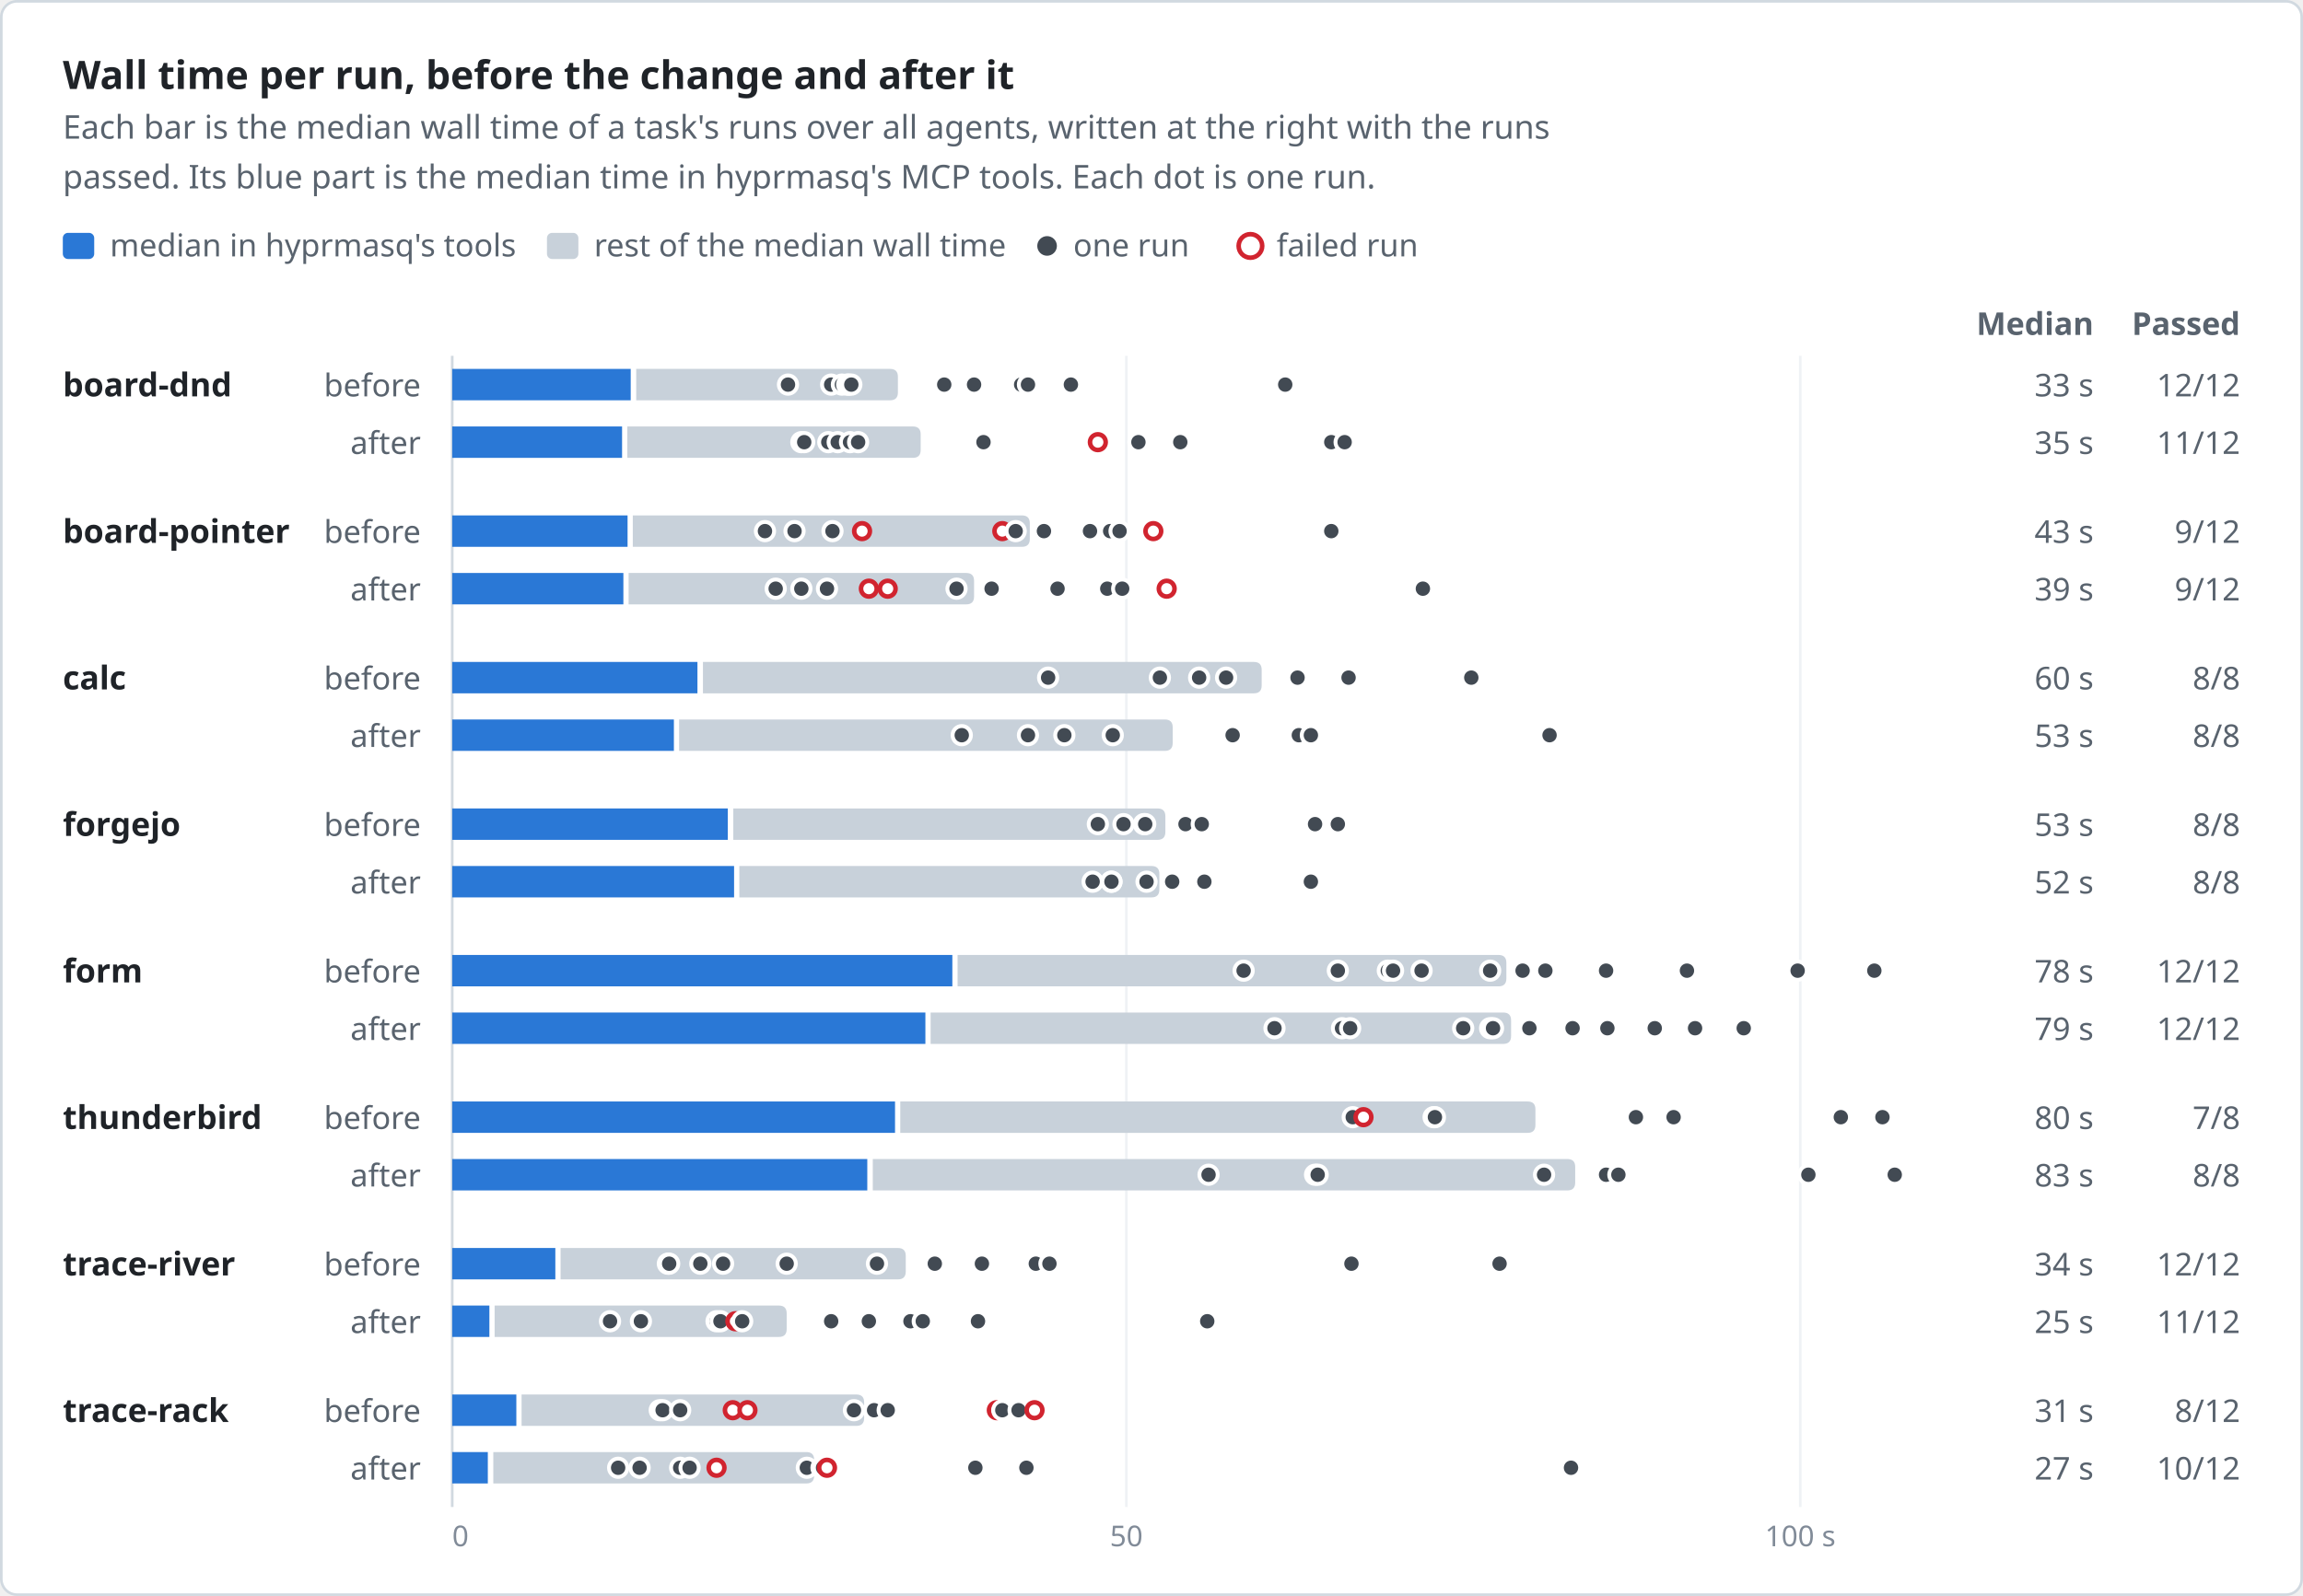
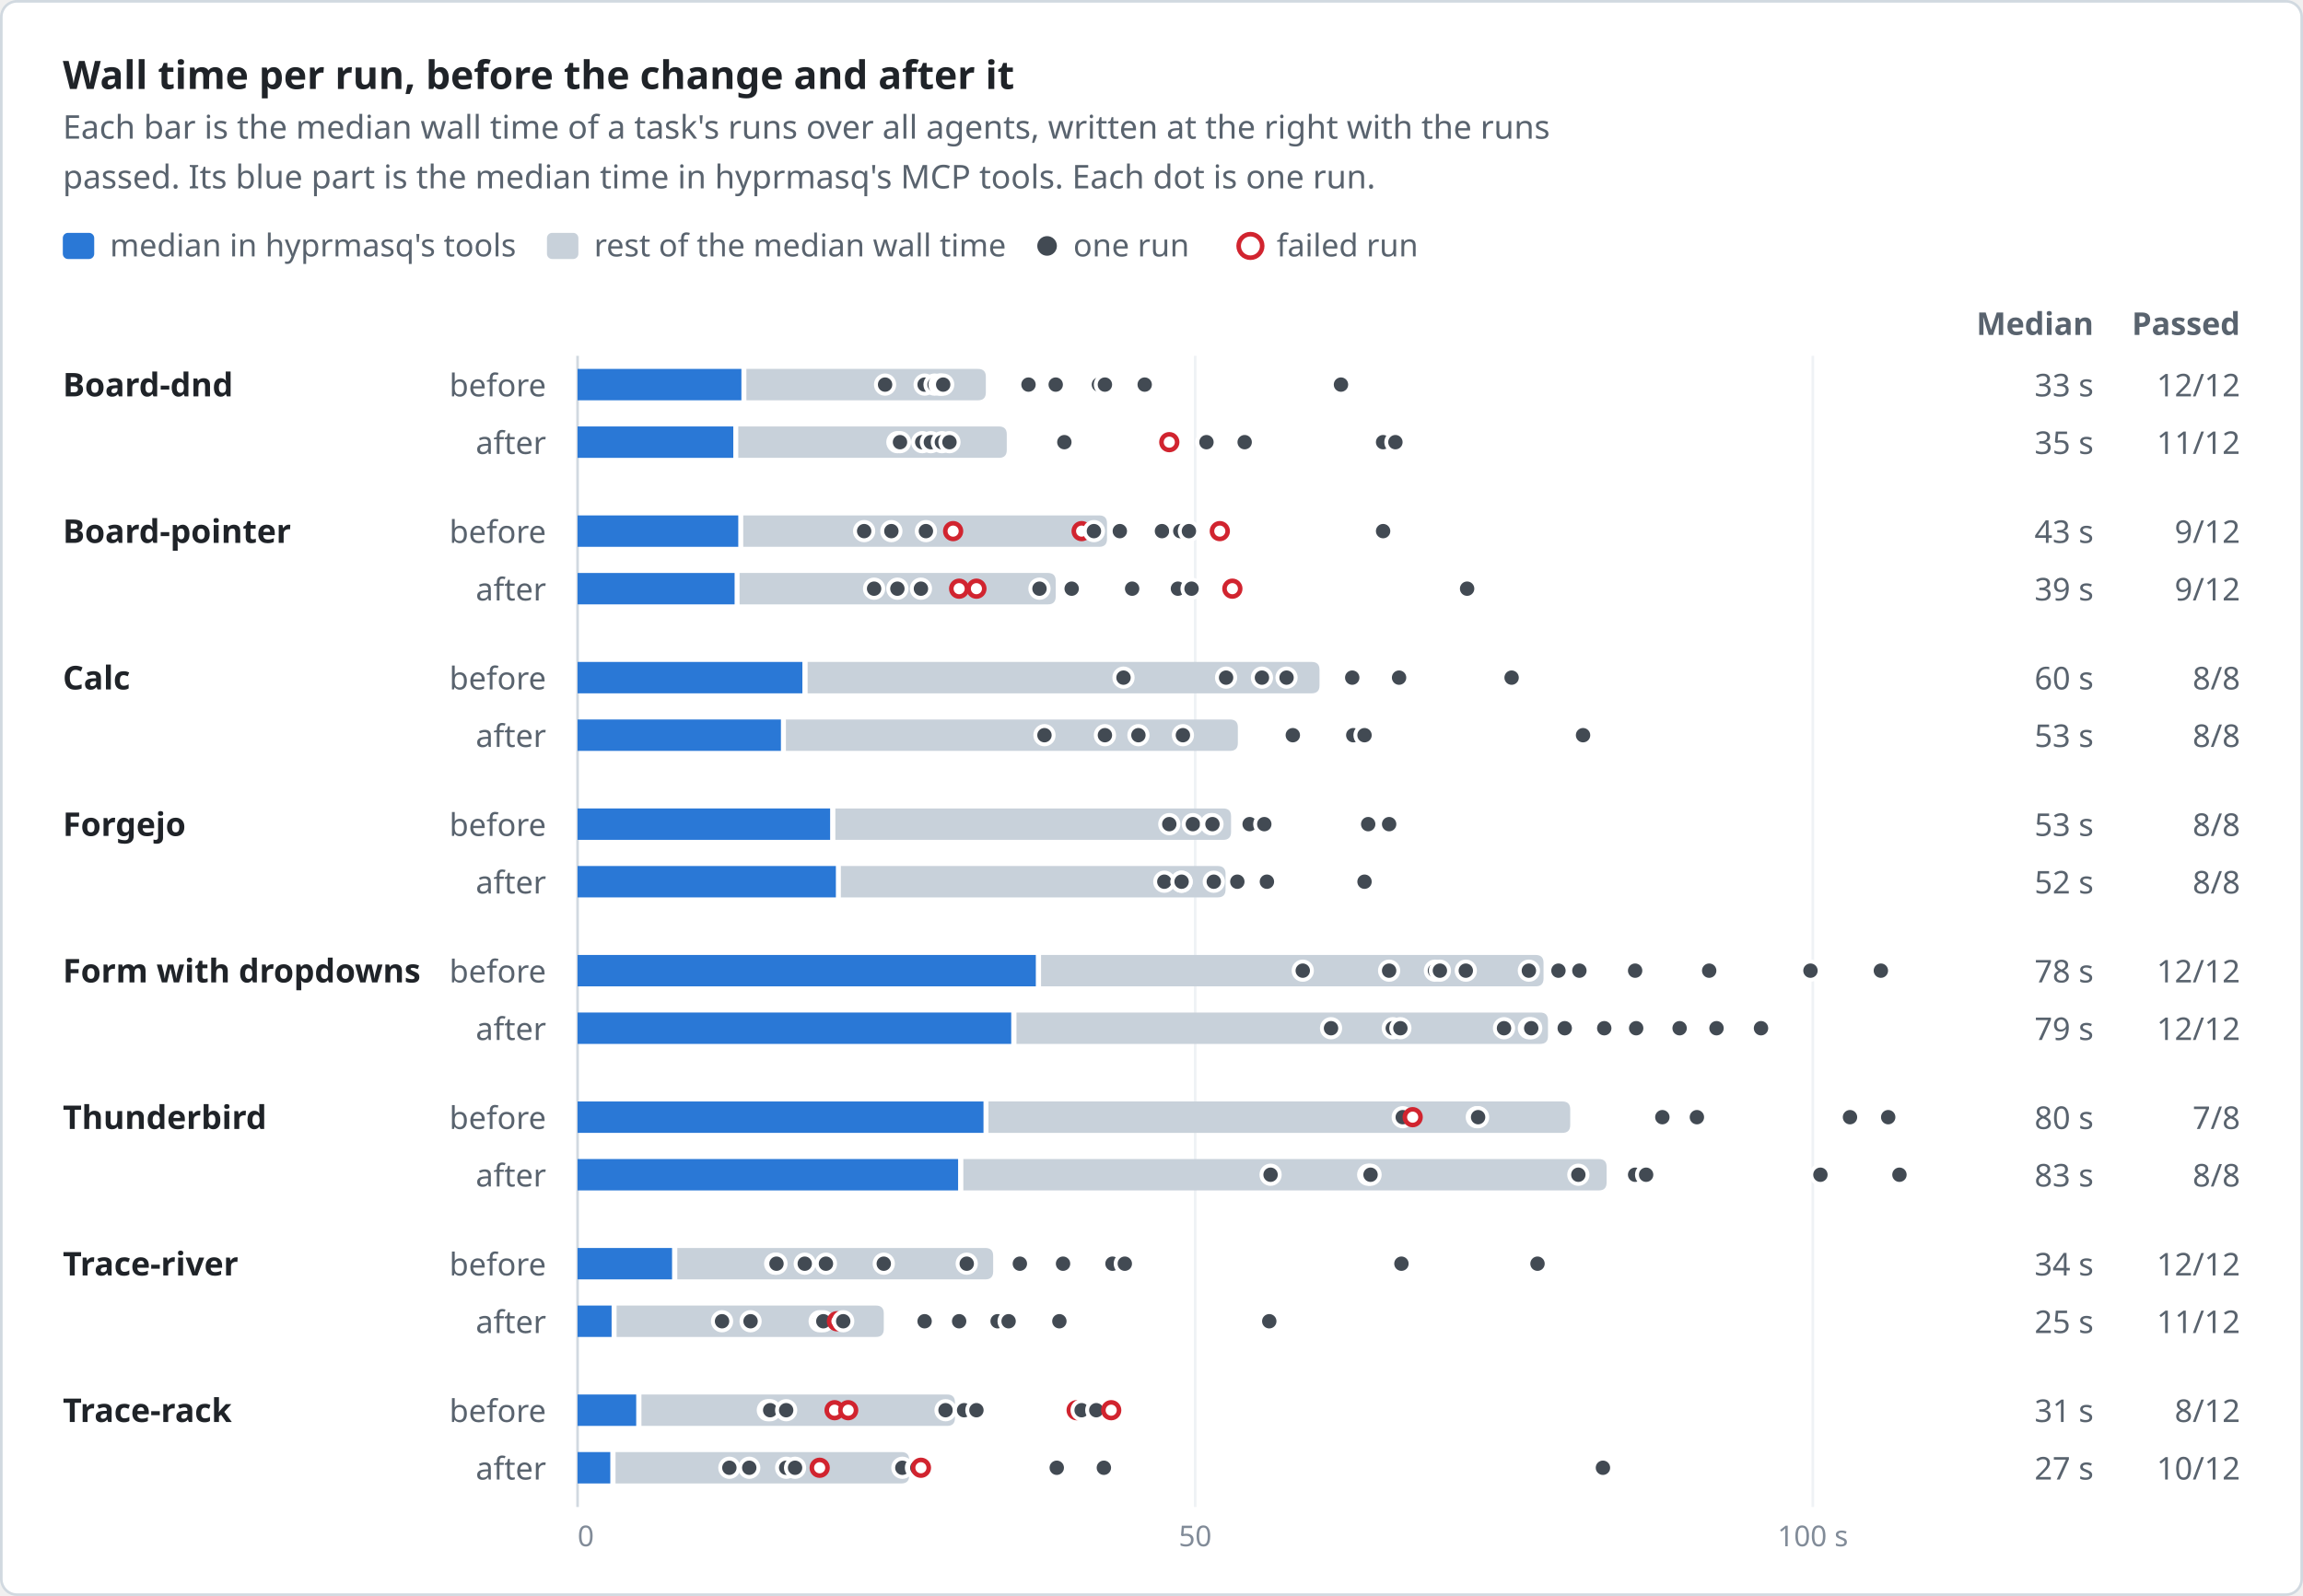
<svg xmlns="http://www.w3.org/2000/svg" width="880" height="610" viewBox="0 0 880 610" role="img" aria-label="Wall time per run of each task before the change and after it: the median over all agents, with the median time in hyprmasq's tools inside it, a dot per run, and the runs passed.">
  <style>text{font-family:-apple-system, BlinkMacSystemFont, "Segoe UI", "Noto Sans", Helvetica, Arial, sans-serif;font-variant-numeric:tabular-nums}.t{fill:#1f2328}.t2{fill:#59636e}.m{fill:#818b98}.bg{fill:#ffffff;stroke:#d1d9e0}.grid{stroke:#eff2f5;stroke-width:1}.axis{stroke:#d1d9e0;stroke-width:1}.tools{fill:#2a78d6}.out{fill:#c8d1da}.dot{fill:#424a53;stroke:#ffffff;stroke-width:1.5}.miss{fill:#ffffff;stroke:#d1242f;stroke-width:1.75}.pass{fill:#1a7f37}.fail{fill:#ffffff;stroke:#d1242f;stroke-width:1.75}.cut{stroke:#ffffff;stroke-width:2}.s0{fill:#2a78d6}.s1{fill:#eb6834}.s2{fill:#1baf7a}.s3{fill:#eda100}.s4{fill:#e87ba4}.s5{fill:#008300}.s6{fill:#6250d6}.s7{fill:#e34948}</style>
  <rect x="0.5" y="0.5" width="879" height="609" rx="6" class="bg" />
  <text x="24" y="34" class="t" font-size="15" font-weight="600">Wall time per run, before the change and after it</text>
  <text x="24" y="53" class="t2" font-size="12.5">Each bar is the median wall time of a task's runs over all agents, written at the right with the runs</text>
  <text x="24" y="72" class="t2" font-size="12.5">passed. Its blue part is the median time in hyprmasq's MCP tools. Each dot is one run.</text>
  <rect x="24" y="89" width="12" height="10" class="tools" rx="2" />
  <text x="42" y="98" class="t2" font-size="12">median in hyprmasq's tools</text>
  <rect x="209" y="89" width="12" height="10" class="out" rx="2" />
  <text x="227" y="98" class="t2" font-size="12">rest of the median wall time</text>
  <circle cx="400.1" cy="94" r="4.5" class="dot" />
  <text x="410.1" y="98" class="t2" font-size="12">one run</text>
  <circle cx="477.8" cy="94" r="4.5" class="miss" />
  <text x="487.8" y="98" class="t2" font-size="12">failed run</text>
  <text x="800" y="128" class="t2" font-size="12" text-anchor="end" font-weight="600">Median</text>
  <text x="856" y="128" class="t2" font-size="12" text-anchor="end" font-weight="600">Passed</text>
-   <line x1="172.8" y1="136" x2="172.8" y2="576" class="axis" />
-   <text x="172.8" y="591" class="m" font-size="11">0</text>
-   <line x1="430.4" y1="136" x2="430.4" y2="576" class="grid" />
-   <text x="430.4" y="591" class="m" font-size="11" text-anchor="middle">50</text>
-   <line x1="687.9" y1="136" x2="687.9" y2="576" class="grid" />
-   <text x="687.9" y="591" class="m" font-size="11" text-anchor="middle">100 s</text>
-   <text x="24" y="151.5" class="t" font-size="12.5" font-weight="600">board-dnd</text>
-   <text x="160.8" y="151.5" class="t2" font-size="12" text-anchor="end">before</text>
-   <rect x="172.8" y="141" width="68.2" height="12" class="tools" />
-   <path d="M243.1 141H340.1Q343.1 141 343.1 144V150Q343.1 153 340.1 153H243.1Z" class="out" />
-   <circle cx="301.1" cy="147" r="3.5" class="dot" />
-   <circle cx="317.6" cy="147" r="3.5" class="dot" />
-   <circle cx="321.7" cy="147" r="3.5" class="dot" />
-   <circle cx="323.7" cy="147" r="3.5" class="dot" />
-   <circle cx="324.3" cy="147" r="3.5" class="dot" />
-   <circle cx="325.3" cy="147" r="3.5" class="dot" />
-   <circle cx="360.8" cy="147" r="3.5" class="dot" />
-   <circle cx="372.2" cy="147" r="3.5" class="dot" />
-   <circle cx="390.2" cy="147" r="3.5" class="dot" />
-   <circle cx="392.8" cy="147" r="3.5" class="dot" />
-   <circle cx="409.2" cy="147" r="3.5" class="dot" />
-   <circle cx="491.1" cy="147" r="3.5" class="dot" />
+   <line x1="220.7" y1="136" x2="220.7" y2="576" class="axis" />
+   <text x="220.7" y="591" class="m" font-size="11">0</text>
+   <line x1="456.7" y1="136" x2="456.7" y2="576" class="grid" />
+   <text x="456.7" y="591" class="m" font-size="11" text-anchor="middle">50</text>
+   <line x1="692.7" y1="136" x2="692.7" y2="576" class="grid" />
+   <text x="692.7" y="591" class="m" font-size="11" text-anchor="middle">100 s</text>
+   <text x="24" y="151.5" class="t" font-size="12.5" font-weight="600">Board-dnd</text>
+   <text x="208.7" y="151.5" class="t2" font-size="12" text-anchor="end">before</text>
+   <rect x="220.7" y="141" width="62.6" height="12" class="tools" />
+   <path d="M285.2 141H373.7Q376.7 141 376.7 144V150Q376.7 153 373.7 153H285.2Z" class="out" />
+   <circle cx="338.2" cy="147" r="3.5" class="dot" />
+   <circle cx="353.3" cy="147" r="3.5" class="dot" />
+   <circle cx="357.1" cy="147" r="3.5" class="dot" />
+   <circle cx="359" cy="147" r="3.5" class="dot" />
+   <circle cx="359.5" cy="147" r="3.5" class="dot" />
+   <circle cx="360.4" cy="147" r="3.5" class="dot" />
+   <circle cx="393" cy="147" r="3.5" class="dot" />
+   <circle cx="403.4" cy="147" r="3.5" class="dot" />
+   <circle cx="419.9" cy="147" r="3.5" class="dot" />
+   <circle cx="422.2" cy="147" r="3.5" class="dot" />
+   <circle cx="437.4" cy="147" r="3.5" class="dot" />
+   <circle cx="512.4" cy="147" r="3.5" class="dot" />
  <text x="800" y="151.5" class="t2" font-size="12" text-anchor="end">33 s</text>
  <text x="856" y="151.5" class="t2" font-size="12" text-anchor="end">12/12</text>
-   <text x="160.8" y="173.5" class="t2" font-size="12" text-anchor="end">after</text>
-   <rect x="172.8" y="163" width="64.9" height="12" class="tools" />
-   <path d="M239.7 163H348.8Q351.8 163 351.8 166V172Q351.8 175 348.8 175H239.7Z" class="out" />
-   <circle cx="306.2" cy="169" r="3.5" class="dot" />
-   <circle cx="307.3" cy="169" r="3.5" class="dot" />
-   <circle cx="316.5" cy="169" r="3.5" class="dot" />
-   <circle cx="320.1" cy="169" r="3.5" class="dot" />
-   <circle cx="324.8" cy="169" r="3.5" class="dot" />
-   <circle cx="327.9" cy="169" r="3.5" class="dot" />
-   <circle cx="375.8" cy="169" r="3.5" class="dot" />
-   <circle cx="419.5" cy="169" r="3" class="miss" />
-   <circle cx="435" cy="169" r="3.5" class="dot" />
-   <circle cx="451" cy="169" r="3.5" class="dot" />
-   <circle cx="508.7" cy="169" r="3.5" class="dot" />
-   <circle cx="513.8" cy="169" r="3.5" class="dot" />
+   <text x="208.7" y="173.5" class="t2" font-size="12" text-anchor="end">after</text>
+   <rect x="220.7" y="163" width="59.5" height="12" class="tools" />
+   <path d="M282.1 163H381.7Q384.7 163 384.7 166V172Q384.7 175 381.7 175H282.1Z" class="out" />
+   <circle cx="342.9" cy="169" r="3.5" class="dot" />
+   <circle cx="343.9" cy="169" r="3.5" class="dot" />
+   <circle cx="352.4" cy="169" r="3.5" class="dot" />
+   <circle cx="355.7" cy="169" r="3.5" class="dot" />
+   <circle cx="359.9" cy="169" r="3.5" class="dot" />
+   <circle cx="362.8" cy="169" r="3.5" class="dot" />
+   <circle cx="406.7" cy="169" r="3.5" class="dot" />
+   <circle cx="446.8" cy="169" r="3" class="miss" />
+   <circle cx="461" cy="169" r="3.5" class="dot" />
+   <circle cx="475.6" cy="169" r="3.5" class="dot" />
+   <circle cx="528.5" cy="169" r="3.5" class="dot" />
+   <circle cx="533.2" cy="169" r="3.5" class="dot" />
  <text x="800" y="173.5" class="t2" font-size="12" text-anchor="end">35 s</text>
  <text x="856" y="173.5" class="t2" font-size="12" text-anchor="end">11/12</text>
-   <text x="24" y="207.5" class="t" font-size="12.5" font-weight="600">board-pointer</text>
-   <text x="160.8" y="207.5" class="t2" font-size="12" text-anchor="end">before</text>
-   <rect x="172.8" y="197" width="67" height="12" class="tools" />
-   <path d="M241.8 197H390.5Q393.5 197 393.5 200V206Q393.5 209 390.5 209H241.8Z" class="out" />
-   <circle cx="292.3" cy="203" r="3.5" class="dot" />
-   <circle cx="303.6" cy="203" r="3.5" class="dot" />
-   <circle cx="318.1" cy="203" r="3.5" class="dot" />
-   <circle cx="329.4" cy="203" r="3" class="miss" />
-   <circle cx="383" cy="203" r="3" class="miss" />
-   <circle cx="388.1" cy="203" r="3.5" class="dot" />
-   <circle cx="398.9" cy="203" r="3.5" class="dot" />
-   <circle cx="416.5" cy="203" r="3.5" class="dot" />
-   <circle cx="424.2" cy="203" r="3.5" class="dot" />
-   <circle cx="427.8" cy="203" r="3.5" class="dot" />
-   <circle cx="440.7" cy="203" r="3" class="miss" />
-   <circle cx="508.7" cy="203" r="3.5" class="dot" />
+   <text x="24" y="207.5" class="t" font-size="12.5" font-weight="600">Board-pointer</text>
+   <text x="208.7" y="207.5" class="t2" font-size="12" text-anchor="end">before</text>
+   <rect x="220.7" y="197" width="61.4" height="12" class="tools" />
+   <path d="M284 197H420Q423 197 423 200V206Q423 209 420 209H284Z" class="out" />
+   <circle cx="330.2" cy="203" r="3.5" class="dot" />
+   <circle cx="340.6" cy="203" r="3.5" class="dot" />
+   <circle cx="353.8" cy="203" r="3.5" class="dot" />
+   <circle cx="364.2" cy="203" r="3" class="miss" />
+   <circle cx="413.3" cy="203" r="3" class="miss" />
+   <circle cx="418" cy="203" r="3.5" class="dot" />
+   <circle cx="427.9" cy="203" r="3.5" class="dot" />
+   <circle cx="444" cy="203" r="3.5" class="dot" />
+   <circle cx="451" cy="203" r="3.5" class="dot" />
+   <circle cx="454.3" cy="203" r="3.5" class="dot" />
+   <circle cx="466.1" cy="203" r="3" class="miss" />
+   <circle cx="528.5" cy="203" r="3.5" class="dot" />
  <text x="800" y="207.5" class="t2" font-size="12" text-anchor="end">43 s</text>
  <text x="856" y="207.5" class="t2" font-size="12" text-anchor="end">9/12</text>
-   <text x="160.8" y="229.5" class="t2" font-size="12" text-anchor="end">after</text>
-   <rect x="172.8" y="219" width="65.4" height="12" class="tools" />
-   <path d="M240.2 219H369.2Q372.2 219 372.2 222V228Q372.2 231 369.2 231H240.2Z" class="out" />
-   <circle cx="296.4" cy="225" r="3.5" class="dot" />
-   <circle cx="306.2" cy="225" r="3.5" class="dot" />
-   <circle cx="316" cy="225" r="3.5" class="dot" />
-   <circle cx="332" cy="225" r="3" class="miss" />
-   <circle cx="339.2" cy="225" r="3" class="miss" />
-   <circle cx="365.5" cy="225" r="3.5" class="dot" />
-   <circle cx="378.9" cy="225" r="3.5" class="dot" />
-   <circle cx="404.1" cy="225" r="3.5" class="dot" />
-   <circle cx="423.1" cy="225" r="3.5" class="dot" />
-   <circle cx="428.8" cy="225" r="3.5" class="dot" />
-   <circle cx="445.8" cy="225" r="3" class="miss" />
-   <circle cx="543.7" cy="225" r="3.5" class="dot" />
+   <text x="208.7" y="229.5" class="t2" font-size="12" text-anchor="end">after</text>
+   <rect x="220.7" y="219" width="60" height="12" class="tools" />
+   <path d="M282.6 219H400.4Q403.4 219 403.4 222V228Q403.4 231 400.4 231H282.6Z" class="out" />
+   <circle cx="334" cy="225" r="3.5" class="dot" />
+   <circle cx="342.9" cy="225" r="3.5" class="dot" />
+   <circle cx="351.9" cy="225" r="3.5" class="dot" />
+   <circle cx="366.5" cy="225" r="3" class="miss" />
+   <circle cx="373.1" cy="225" r="3" class="miss" />
+   <circle cx="397.2" cy="225" r="3.5" class="dot" />
+   <circle cx="409.5" cy="225" r="3.5" class="dot" />
+   <circle cx="432.6" cy="225" r="3.5" class="dot" />
+   <circle cx="450.1" cy="225" r="3.5" class="dot" />
+   <circle cx="455.3" cy="225" r="3.5" class="dot" />
+   <circle cx="470.9" cy="225" r="3" class="miss" />
+   <circle cx="560.6" cy="225" r="3.5" class="dot" />
  <text x="800" y="229.5" class="t2" font-size="12" text-anchor="end">39 s</text>
  <text x="856" y="229.5" class="t2" font-size="12" text-anchor="end">9/12</text>
-   <text x="24" y="263.5" class="t" font-size="12.5" font-weight="600">calc</text>
-   <text x="160.8" y="263.5" class="t2" font-size="12" text-anchor="end">before</text>
-   <rect x="172.8" y="253" width="93.7" height="12" class="tools" />
-   <path d="M268.6 253H479.1Q482.1 253 482.1 256V262Q482.1 265 479.1 265H268.6Z" class="out" />
-   <circle cx="400.5" cy="259" r="3.5" class="dot" />
-   <circle cx="443.2" cy="259" r="3.5" class="dot" />
-   <circle cx="458.2" cy="259" r="3.5" class="dot" />
+   <text x="24" y="263.5" class="t" font-size="12.5" font-weight="600">Calc</text>
+   <text x="208.7" y="263.5" class="t2" font-size="12" text-anchor="end">before</text>
+   <rect x="220.7" y="253" width="85.9" height="12" class="tools" />
+   <path d="M308.6 253H501.2Q504.2 253 504.2 256V262Q504.2 265 501.2 265H308.6Z" class="out" />
+   <circle cx="429.3" cy="259" r="3.5" class="dot" />
  <circle cx="468.5" cy="259" r="3.5" class="dot" />
-   <circle cx="495.8" cy="259" r="3.5" class="dot" />
-   <circle cx="515.3" cy="259" r="3.5" class="dot" />
-   <circle cx="515.3" cy="259" r="3.5" class="dot" />
-   <circle cx="562.2" cy="259" r="3.5" class="dot" />
+   <circle cx="482.2" cy="259" r="3.5" class="dot" />
+   <circle cx="491.6" cy="259" r="3.5" class="dot" />
+   <circle cx="516.7" cy="259" r="3.5" class="dot" />
+   <circle cx="534.6" cy="259" r="3.5" class="dot" />
+   <circle cx="534.6" cy="259" r="3.5" class="dot" />
+   <circle cx="577.6" cy="259" r="3.5" class="dot" />
  <text x="800" y="263.5" class="t2" font-size="12" text-anchor="end">60 s</text>
  <text x="856" y="263.5" class="t2" font-size="12" text-anchor="end">8/8</text>
-   <text x="160.8" y="285.5" class="t2" font-size="12" text-anchor="end">after</text>
-   <rect x="172.8" y="275" width="84.7" height="12" class="tools" />
-   <path d="M259.5 275H445.1Q448.1 275 448.1 278V284Q448.1 287 445.1 287H259.5Z" class="out" />
-   <circle cx="367.5" cy="281" r="3.5" class="dot" />
-   <circle cx="392.8" cy="281" r="3.5" class="dot" />
-   <circle cx="406.7" cy="281" r="3.5" class="dot" />
-   <circle cx="425.2" cy="281" r="3.5" class="dot" />
-   <circle cx="471" cy="281" r="3.5" class="dot" />
-   <circle cx="496.3" cy="281" r="3.5" class="dot" />
-   <circle cx="500.9" cy="281" r="3.5" class="dot" />
-   <circle cx="592.1" cy="281" r="3.5" class="dot" />
+   <text x="208.7" y="285.5" class="t2" font-size="12" text-anchor="end">after</text>
+   <rect x="220.7" y="275" width="77.7" height="12" class="tools" />
+   <path d="M300.3 275H470Q473 275 473 278V284Q473 287 470 287H300.3Z" class="out" />
+   <circle cx="399.1" cy="281" r="3.5" class="dot" />
+   <circle cx="422.2" cy="281" r="3.5" class="dot" />
+   <circle cx="435" cy="281" r="3.5" class="dot" />
+   <circle cx="452" cy="281" r="3.5" class="dot" />
+   <circle cx="494" cy="281" r="3.5" class="dot" />
+   <circle cx="517.1" cy="281" r="3.5" class="dot" />
+   <circle cx="521.4" cy="281" r="3.5" class="dot" />
+   <circle cx="604.9" cy="281" r="3.5" class="dot" />
  <text x="800" y="285.5" class="t2" font-size="12" text-anchor="end">53 s</text>
  <text x="856" y="285.5" class="t2" font-size="12" text-anchor="end">8/8</text>
-   <text x="24" y="319.5" class="t" font-size="12.5" font-weight="600">forgejo</text>
-   <text x="160.8" y="319.5" class="t2" font-size="12" text-anchor="end">before</text>
-   <rect x="172.8" y="309" width="105.3" height="12" class="tools" />
-   <path d="M280.2 309H442.3Q445.3 309 445.3 312V318Q445.3 321 442.3 321H280.2Z" class="out" />
-   <circle cx="419.5" cy="315" r="3.5" class="dot" />
-   <circle cx="429.3" cy="315" r="3.5" class="dot" />
-   <circle cx="437.1" cy="315" r="3.5" class="dot" />
-   <circle cx="437.6" cy="315" r="3.5" class="dot" />
-   <circle cx="453" cy="315" r="3.5" class="dot" />
-   <circle cx="459.2" cy="315" r="3.5" class="dot" />
-   <circle cx="502.5" cy="315" r="3.5" class="dot" />
-   <circle cx="511.2" cy="315" r="3.5" class="dot" />
+   <text x="24" y="319.5" class="t" font-size="12.5" font-weight="600">Forgejo</text>
+   <text x="208.7" y="319.5" class="t2" font-size="12" text-anchor="end">before</text>
+   <rect x="220.7" y="309" width="96.5" height="12" class="tools" />
+   <path d="M319.2 309H467.4Q470.4 309 470.4 312V318Q470.4 321 467.4 321H319.2Z" class="out" />
+   <circle cx="446.8" cy="315" r="3.5" class="dot" />
+   <circle cx="455.8" cy="315" r="3.5" class="dot" />
+   <circle cx="462.8" cy="315" r="3.5" class="dot" />
+   <circle cx="463.3" cy="315" r="3.5" class="dot" />
+   <circle cx="477.5" cy="315" r="3.5" class="dot" />
+   <circle cx="483.1" cy="315" r="3.5" class="dot" />
+   <circle cx="522.8" cy="315" r="3.5" class="dot" />
+   <circle cx="530.8" cy="315" r="3.5" class="dot" />
  <text x="800" y="319.5" class="t2" font-size="12" text-anchor="end">53 s</text>
  <text x="856" y="319.5" class="t2" font-size="12" text-anchor="end">8/8</text>
-   <text x="160.8" y="341.5" class="t2" font-size="12" text-anchor="end">after</text>
-   <rect x="172.8" y="331" width="107.7" height="12" class="tools" />
-   <path d="M282.5 331H440Q443 331 443 334V340Q443 343 440 343H282.5Z" class="out" />
-   <circle cx="417.5" cy="337" r="3.5" class="dot" />
-   <circle cx="424.7" cy="337" r="3.5" class="dot" />
-   <circle cx="424.7" cy="337" r="3.5" class="dot" />
-   <circle cx="438.1" cy="337" r="3.5" class="dot" />
-   <circle cx="447.9" cy="337" r="3.5" class="dot" />
-   <circle cx="460.2" cy="337" r="3.5" class="dot" />
-   <circle cx="499.9" cy="337" r="3.5" class="dot" />
-   <circle cx="500.9" cy="337" r="3.5" class="dot" />
+   <text x="208.7" y="341.5" class="t2" font-size="12" text-anchor="end">after</text>
+   <rect x="220.7" y="331" width="98.7" height="12" class="tools" />
+   <path d="M321.3 331H465.3Q468.3 331 468.3 334V340Q468.3 343 465.3 343H321.3Z" class="out" />
+   <circle cx="444.9" cy="337" r="3.5" class="dot" />
+   <circle cx="451.5" cy="337" r="3.5" class="dot" />
+   <circle cx="451.5" cy="337" r="3.5" class="dot" />
+   <circle cx="463.8" cy="337" r="3.5" class="dot" />
+   <circle cx="472.8" cy="337" r="3.5" class="dot" />
+   <circle cx="484.1" cy="337" r="3.5" class="dot" />
+   <circle cx="520.4" cy="337" r="3.5" class="dot" />
+   <circle cx="521.4" cy="337" r="3.5" class="dot" />
  <text x="800" y="341.5" class="t2" font-size="12" text-anchor="end">52 s</text>
  <text x="856" y="341.5" class="t2" font-size="12" text-anchor="end">8/8</text>
-   <text x="24" y="375.5" class="t" font-size="12.5" font-weight="600">form</text>
-   <text x="160.8" y="375.5" class="t2" font-size="12" text-anchor="end">before</text>
-   <rect x="172.8" y="365" width="191.1" height="12" class="tools" />
-   <path d="M365.9 365H572.6Q575.6 365 575.6 368V374Q575.6 377 572.6 377H365.9Z" class="out" />
-   <circle cx="475.2" cy="371" r="3.5" class="dot" />
-   <circle cx="511.2" cy="371" r="3.5" class="dot" />
-   <circle cx="530.3" cy="371" r="3.5" class="dot" />
-   <circle cx="532.3" cy="371" r="3.5" class="dot" />
-   <circle cx="543.2" cy="371" r="3.5" class="dot" />
-   <circle cx="569.4" cy="371" r="3.5" class="dot" />
-   <circle cx="581.8" cy="371" r="3.5" class="dot" />
-   <circle cx="590.5" cy="371" r="3.5" class="dot" />
-   <circle cx="613.7" cy="371" r="3.5" class="dot" />
-   <circle cx="644.6" cy="371" r="3.5" class="dot" />
-   <circle cx="686.9" cy="371" r="3.5" class="dot" />
-   <circle cx="716.2" cy="371" r="3.5" class="dot" />
+   <text x="24" y="375.5" class="t" font-size="12.5" font-weight="600">Form with dropdowns</text>
+   <text x="208.7" y="375.5" class="t2" font-size="12" text-anchor="end">before</text>
+   <rect x="220.7" y="365" width="175.1" height="12" class="tools" />
+   <path d="M397.8 365H586.8Q589.8 365 589.8 368V374Q589.8 377 586.8 377H397.8Z" class="out" />
+   <circle cx="497.8" cy="371" r="3.5" class="dot" />
+   <circle cx="530.8" cy="371" r="3.5" class="dot" />
+   <circle cx="548.3" cy="371" r="3.5" class="dot" />
+   <circle cx="550.2" cy="371" r="3.5" class="dot" />
+   <circle cx="560.1" cy="371" r="3.5" class="dot" />
+   <circle cx="584.2" cy="371" r="3.5" class="dot" />
+   <circle cx="595.5" cy="371" r="3.5" class="dot" />
+   <circle cx="603.5" cy="371" r="3.5" class="dot" />
+   <circle cx="624.8" cy="371" r="3.5" class="dot" />
+   <circle cx="653.1" cy="371" r="3.5" class="dot" />
+   <circle cx="691.8" cy="371" r="3.5" class="dot" />
+   <circle cx="718.7" cy="371" r="3.5" class="dot" />
  <text x="800" y="375.5" class="t2" font-size="12" text-anchor="end">78 s</text>
  <text x="856" y="375.5" class="t2" font-size="12" text-anchor="end">12/12</text>
-   <text x="160.8" y="397.5" class="t2" font-size="12" text-anchor="end">after</text>
-   <rect x="172.8" y="387" width="180.8" height="12" class="tools" />
-   <path d="M355.6 387H574.4Q577.4 387 577.4 390V396Q577.4 399 574.4 399H355.6Z" class="out" />
-   <circle cx="487" cy="393" r="3.5" class="dot" />
-   <circle cx="512.8" cy="393" r="3.5" class="dot" />
-   <circle cx="515.9" cy="393" r="3.5" class="dot" />
-   <circle cx="559.1" cy="393" r="3.5" class="dot" />
-   <circle cx="569.4" cy="393" r="3.5" class="dot" />
-   <circle cx="570.5" cy="393" r="3.5" class="dot" />
-   <circle cx="584.4" cy="393" r="3.5" class="dot" />
-   <circle cx="600.9" cy="393" r="3.5" class="dot" />
-   <circle cx="614.2" cy="393" r="3.5" class="dot" />
-   <circle cx="632.3" cy="393" r="3.5" class="dot" />
-   <circle cx="647.7" cy="393" r="3.5" class="dot" />
-   <circle cx="666.3" cy="393" r="3.5" class="dot" />
+   <text x="208.7" y="397.5" class="t2" font-size="12" text-anchor="end">after</text>
+   <rect x="220.7" y="387" width="165.7" height="12" class="tools" />
+   <path d="M388.4 387H588.5Q591.5 387 591.5 390V396Q591.5 399 588.5 399H388.4Z" class="out" />
+   <circle cx="508.6" cy="393" r="3.5" class="dot" />
+   <circle cx="532.2" cy="393" r="3.5" class="dot" />
+   <circle cx="535.1" cy="393" r="3.5" class="dot" />
+   <circle cx="574.7" cy="393" r="3.5" class="dot" />
+   <circle cx="584.2" cy="393" r="3.5" class="dot" />
+   <circle cx="585.1" cy="393" r="3.5" class="dot" />
+   <circle cx="597.9" cy="393" r="3.5" class="dot" />
+   <circle cx="613" cy="393" r="3.5" class="dot" />
+   <circle cx="625.2" cy="393" r="3.5" class="dot" />
+   <circle cx="641.8" cy="393" r="3.5" class="dot" />
+   <circle cx="655.9" cy="393" r="3.5" class="dot" />
+   <circle cx="672.9" cy="393" r="3.5" class="dot" />
  <text x="800" y="397.5" class="t2" font-size="12" text-anchor="end">79 s</text>
  <text x="856" y="397.5" class="t2" font-size="12" text-anchor="end">12/12</text>
-   <text x="24" y="431.5" class="t" font-size="12.5" font-weight="600">thunderbird</text>
-   <text x="160.8" y="431.5" class="t2" font-size="12" text-anchor="end">before</text>
-   <rect x="172.8" y="421" width="169.2" height="12" class="tools" />
-   <path d="M344 421H583.7Q586.7 421 586.7 424V430Q586.7 433 583.7 433H344Z" class="out" />
-   <circle cx="516.9" cy="427" r="3.5" class="dot" />
-   <circle cx="521" cy="427" r="3" class="miss" />
-   <circle cx="547.8" cy="427" r="3.5" class="dot" />
-   <circle cx="548.3" cy="427" r="3.5" class="dot" />
-   <circle cx="625.1" cy="427" r="3.5" class="dot" />
-   <circle cx="639.5" cy="427" r="3.5" class="dot" />
-   <circle cx="703.4" cy="427" r="3.5" class="dot" />
-   <circle cx="719.3" cy="427" r="3.5" class="dot" />
+   <text x="24" y="431.5" class="t" font-size="12.5" font-weight="600">Thunderbird</text>
+   <text x="208.7" y="431.5" class="t2" font-size="12" text-anchor="end">before</text>
+   <rect x="220.7" y="421" width="155.1" height="12" class="tools" />
+   <path d="M377.7 421H597Q600 421 600 424V430Q600 433 597 433H377.7Z" class="out" />
+   <circle cx="536" cy="427" r="3.5" class="dot" />
+   <circle cx="539.8" cy="427" r="3" class="miss" />
+   <circle cx="564.3" cy="427" r="3.5" class="dot" />
+   <circle cx="564.8" cy="427" r="3.5" class="dot" />
+   <circle cx="635.2" cy="427" r="3.5" class="dot" />
+   <circle cx="648.4" cy="427" r="3.5" class="dot" />
+   <circle cx="706.9" cy="427" r="3.5" class="dot" />
+   <circle cx="721.5" cy="427" r="3.5" class="dot" />
  <text x="800" y="431.5" class="t2" font-size="12" text-anchor="end">80 s</text>
  <text x="856" y="431.5" class="t2" font-size="12" text-anchor="end">7/8</text>
-   <text x="160.8" y="453.5" class="t2" font-size="12" text-anchor="end">after</text>
-   <rect x="172.8" y="443" width="158.6" height="12" class="tools" />
-   <path d="M333.5 443H598.9Q601.9 443 601.9 446V452Q601.9 455 598.9 455H333.5Z" class="out" />
-   <circle cx="461.8" cy="449" r="3.5" class="dot" />
-   <circle cx="502.5" cy="449" r="3.5" class="dot" />
-   <circle cx="503.5" cy="449" r="3.5" class="dot" />
-   <circle cx="590" cy="449" r="3.5" class="dot" />
-   <circle cx="613.7" cy="449" r="3.5" class="dot" />
-   <circle cx="618.4" cy="449" r="3.5" class="dot" />
-   <circle cx="691" cy="449" r="3.5" class="dot" />
-   <circle cx="724" cy="449" r="3.5" class="dot" />
+   <text x="208.7" y="453.5" class="t2" font-size="12" text-anchor="end">after</text>
+   <rect x="220.7" y="443" width="145.4" height="12" class="tools" />
+   <path d="M368.1 443H610.9Q613.9 443 613.9 446V452Q613.9 455 610.9 455H368.1Z" class="out" />
+   <circle cx="485.5" cy="449" r="3.5" class="dot" />
+   <circle cx="522.8" cy="449" r="3.5" class="dot" />
+   <circle cx="523.7" cy="449" r="3.5" class="dot" />
+   <circle cx="603.1" cy="449" r="3.5" class="dot" />
+   <circle cx="624.8" cy="449" r="3.5" class="dot" />
+   <circle cx="629" cy="449" r="3.5" class="dot" />
+   <circle cx="695.6" cy="449" r="3.5" class="dot" />
+   <circle cx="725.8" cy="449" r="3.5" class="dot" />
  <text x="800" y="453.5" class="t2" font-size="12" text-anchor="end">83 s</text>
  <text x="856" y="453.5" class="t2" font-size="12" text-anchor="end">8/8</text>
-   <text x="24" y="487.5" class="t" font-size="12.5" font-weight="600">trace-river</text>
-   <text x="160.8" y="487.5" class="t2" font-size="12" text-anchor="end">before</text>
-   <rect x="172.8" y="477" width="39.4" height="12" class="tools" />
-   <path d="M214.2 477H343.1Q346.1 477 346.1 480V486Q346.1 489 343.1 489H214.2Z" class="out" />
-   <circle cx="255.2" cy="483" r="3.5" class="dot" />
-   <circle cx="255.7" cy="483" r="3.5" class="dot" />
-   <circle cx="267.6" cy="483" r="3.5" class="dot" />
-   <circle cx="276.3" cy="483" r="3.5" class="dot" />
-   <circle cx="300.6" cy="483" r="3.5" class="dot" />
-   <circle cx="335.1" cy="483" r="3.5" class="dot" />
-   <circle cx="357.2" cy="483" r="3.5" class="dot" />
-   <circle cx="375.2" cy="483" r="3.5" class="dot" />
-   <circle cx="395.8" cy="483" r="3.5" class="dot" />
-   <circle cx="401" cy="483" r="3.5" class="dot" />
-   <circle cx="516.4" cy="483" r="3.5" class="dot" />
-   <circle cx="573" cy="483" r="3.5" class="dot" />
+   <text x="24" y="487.5" class="t" font-size="12.5" font-weight="600">Trace-river</text>
+   <text x="208.7" y="487.5" class="t2" font-size="12" text-anchor="end">before</text>
+   <rect x="220.7" y="477" width="36.1" height="12" class="tools" />
+   <path d="M258.8 477H376.5Q379.5 477 379.5 480V486Q379.5 489 376.5 489H258.8Z" class="out" />
+   <circle cx="296.2" cy="483" r="3.5" class="dot" />
+   <circle cx="296.7" cy="483" r="3.5" class="dot" />
+   <circle cx="307.5" cy="483" r="3.5" class="dot" />
+   <circle cx="315.6" cy="483" r="3.5" class="dot" />
+   <circle cx="337.7" cy="483" r="3.5" class="dot" />
+   <circle cx="369.4" cy="483" r="3.5" class="dot" />
+   <circle cx="389.7" cy="483" r="3.5" class="dot" />
+   <circle cx="406.2" cy="483" r="3.5" class="dot" />
+   <circle cx="425.1" cy="483" r="3.5" class="dot" />
+   <circle cx="429.8" cy="483" r="3.5" class="dot" />
+   <circle cx="535.5" cy="483" r="3.5" class="dot" />
+   <circle cx="587.5" cy="483" r="3.5" class="dot" />
  <text x="800" y="487.5" class="t2" font-size="12" text-anchor="end">34 s</text>
  <text x="856" y="487.5" class="t2" font-size="12" text-anchor="end">12/12</text>
-   <text x="160.8" y="509.5" class="t2" font-size="12" text-anchor="end">after</text>
-   <rect x="172.8" y="499" width="14.2" height="12" class="tools" />
-   <path d="M189 499H297.6Q300.6 499 300.6 502V508Q300.6 511 297.6 511H189Z" class="out" />
-   <circle cx="233.1" cy="505" r="3.5" class="dot" />
-   <circle cx="244.9" cy="505" r="3.5" class="dot" />
-   <circle cx="273.8" cy="505" r="3.5" class="dot" />
-   <circle cx="275.3" cy="505" r="3.5" class="dot" />
-   <circle cx="281" cy="505" r="3" class="miss" />
-   <circle cx="283.6" cy="505" r="3.5" class="dot" />
-   <circle cx="317.6" cy="505" r="3.5" class="dot" />
-   <circle cx="332" cy="505" r="3.5" class="dot" />
-   <circle cx="347.9" cy="505" r="3.5" class="dot" />
-   <circle cx="352.6" cy="505" r="3.5" class="dot" />
-   <circle cx="373.7" cy="505" r="3.5" class="dot" />
-   <circle cx="461.3" cy="505" r="3.5" class="dot" />
+   <text x="208.7" y="509.5" class="t2" font-size="12" text-anchor="end">after</text>
+   <rect x="220.7" y="499" width="13" height="12" class="tools" />
+   <path d="M235.6 499H334.7Q337.7 499 337.7 502V508Q337.7 511 334.7 511H235.6Z" class="out" />
+   <circle cx="275.9" cy="505" r="3.5" class="dot" />
+   <circle cx="286.8" cy="505" r="3.5" class="dot" />
+   <circle cx="313.2" cy="505" r="3.5" class="dot" />
+   <circle cx="314.6" cy="505" r="3.5" class="dot" />
+   <circle cx="319.8" cy="505" r="3" class="miss" />
+   <circle cx="322.2" cy="505" r="3.5" class="dot" />
+   <circle cx="353.3" cy="505" r="3.5" class="dot" />
+   <circle cx="366.5" cy="505" r="3.5" class="dot" />
+   <circle cx="381.2" cy="505" r="3.5" class="dot" />
+   <circle cx="385.4" cy="505" r="3.5" class="dot" />
+   <circle cx="404.8" cy="505" r="3.5" class="dot" />
+   <circle cx="485" cy="505" r="3.5" class="dot" />
  <text x="800" y="509.5" class="t2" font-size="12" text-anchor="end">25 s</text>
  <text x="856" y="509.5" class="t2" font-size="12" text-anchor="end">11/12</text>
-   <text x="24" y="543.5" class="t" font-size="12.5" font-weight="600">trace-rack</text>
-   <text x="160.8" y="543.5" class="t2" font-size="12" text-anchor="end">before</text>
-   <rect x="172.8" y="533" width="24.5" height="12" class="tools" />
-   <path d="M199.3 533H327.2Q330.2 533 330.2 536V542Q330.2 545 327.2 545H199.3Z" class="out" />
-   <circle cx="252.1" cy="539" r="3.5" class="dot" />
-   <circle cx="253.2" cy="539" r="3.5" class="dot" />
-   <circle cx="259.9" cy="539" r="3.5" class="dot" />
-   <circle cx="280" cy="539" r="3" class="miss" />
-   <circle cx="285.6" cy="539" r="3" class="miss" />
-   <circle cx="326.3" cy="539" r="3.5" class="dot" />
-   <circle cx="334" cy="539" r="3.5" class="dot" />
-   <circle cx="339.2" cy="539" r="3.5" class="dot" />
-   <circle cx="380.9" cy="539" r="3" class="miss" />
-   <circle cx="383" cy="539" r="3.5" class="dot" />
-   <circle cx="389.2" cy="539" r="3.5" class="dot" />
-   <circle cx="395.3" cy="539" r="3" class="miss" />
+   <text x="24" y="543.5" class="t" font-size="12.5" font-weight="600">Trace-rack</text>
+   <text x="208.7" y="543.5" class="t2" font-size="12" text-anchor="end">before</text>
+   <rect x="220.7" y="533" width="22.4" height="12" class="tools" />
+   <path d="M245.1 533H361.9Q364.9 533 364.9 536V542Q364.9 545 361.9 545H245.1Z" class="out" />
+   <circle cx="293.4" cy="539" r="3.5" class="dot" />
+   <circle cx="294.3" cy="539" r="3.5" class="dot" />
+   <circle cx="300.4" cy="539" r="3.5" class="dot" />
+   <circle cx="318.9" cy="539" r="3" class="miss" />
+   <circle cx="324.1" cy="539" r="3" class="miss" />
+   <circle cx="361.3" cy="539" r="3.5" class="dot" />
+   <circle cx="368.4" cy="539" r="3.5" class="dot" />
+   <circle cx="373.1" cy="539" r="3.5" class="dot" />
+   <circle cx="411.4" cy="539" r="3" class="miss" />
+   <circle cx="413.3" cy="539" r="3.5" class="dot" />
+   <circle cx="418.9" cy="539" r="3.5" class="dot" />
+   <circle cx="424.6" cy="539" r="3" class="miss" />
  <text x="800" y="543.5" class="t2" font-size="12" text-anchor="end">31 s</text>
  <text x="856" y="543.5" class="t2" font-size="12" text-anchor="end">8/12</text>
-   <text x="160.8" y="565.5" class="t2" font-size="12" text-anchor="end">after</text>
-   <rect x="172.8" y="555" width="13.6" height="12" class="tools" />
-   <path d="M188.5 555H308.1Q311.1 555 311.1 558V564Q311.1 567 308.1 567H188.5Z" class="out" />
-   <circle cx="236.2" cy="561" r="3.5" class="dot" />
-   <circle cx="244.4" cy="561" r="3.5" class="dot" />
-   <circle cx="259.9" cy="561" r="3.5" class="dot" />
-   <circle cx="263.5" cy="561" r="3.5" class="dot" />
-   <circle cx="273.8" cy="561" r="3" class="miss" />
-   <circle cx="308.3" cy="561" r="3.5" class="dot" />
-   <circle cx="313.9" cy="561" r="3.5" class="dot" />
-   <circle cx="314.5" cy="561" r="3.5" class="dot" />
-   <circle cx="316" cy="561" r="3" class="miss" />
-   <circle cx="372.7" cy="561" r="3.5" class="dot" />
-   <circle cx="392.2" cy="561" r="3.5" class="dot" />
-   <circle cx="600.3" cy="561" r="3.5" class="dot" />
+   <text x="208.7" y="565.5" class="t2" font-size="12" text-anchor="end">after</text>
+   <rect x="220.7" y="555" width="12.5" height="12" class="tools" />
+   <path d="M235.2 555H344.4Q347.4 555 347.4 558V564Q347.4 567 344.4 567H235.2Z" class="out" />
+   <circle cx="278.7" cy="561" r="3.5" class="dot" />
+   <circle cx="286.3" cy="561" r="3.5" class="dot" />
+   <circle cx="300.4" cy="561" r="3.5" class="dot" />
+   <circle cx="303.8" cy="561" r="3.5" class="dot" />
+   <circle cx="313.2" cy="561" r="3" class="miss" />
+   <circle cx="344.8" cy="561" r="3.5" class="dot" />
+   <circle cx="350" cy="561" r="3.5" class="dot" />
+   <circle cx="350.5" cy="561" r="3.5" class="dot" />
+   <circle cx="351.9" cy="561" r="3" class="miss" />
+   <circle cx="403.8" cy="561" r="3.5" class="dot" />
+   <circle cx="421.8" cy="561" r="3.5" class="dot" />
+   <circle cx="612.5" cy="561" r="3.5" class="dot" />
  <text x="800" y="565.5" class="t2" font-size="12" text-anchor="end">27 s</text>
  <text x="856" y="565.5" class="t2" font-size="12" text-anchor="end">10/12</text>
</svg>
